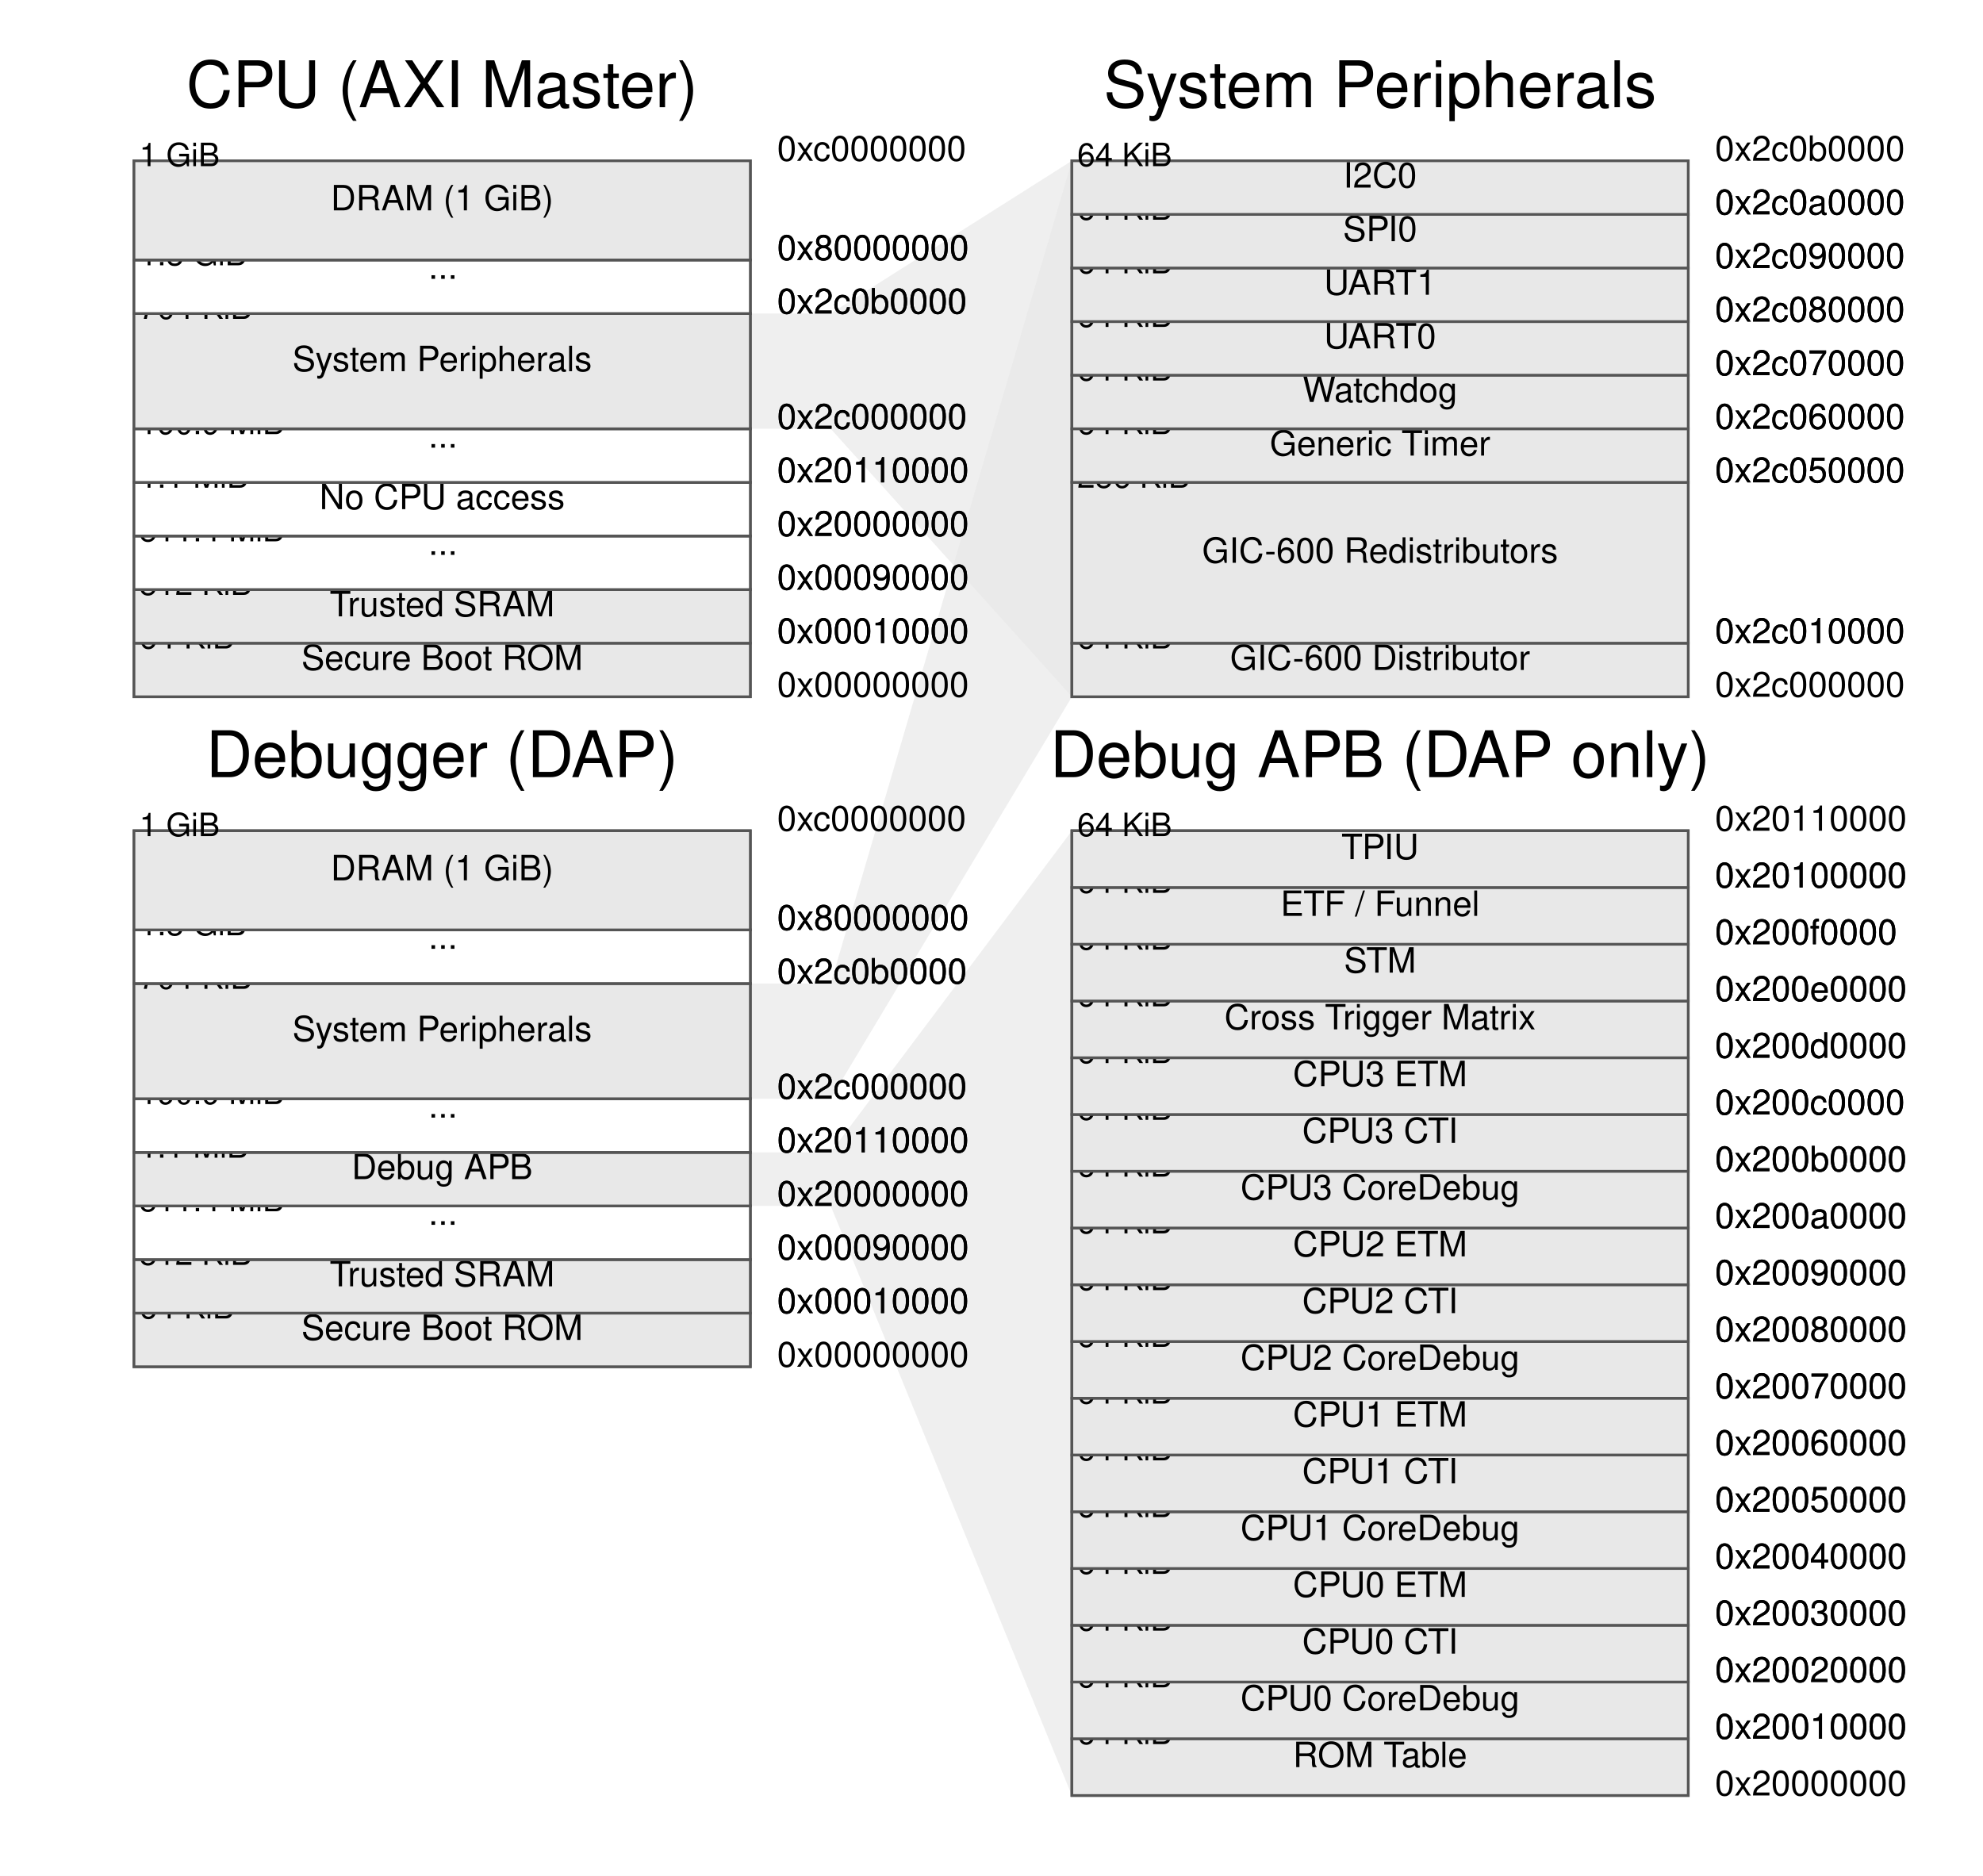
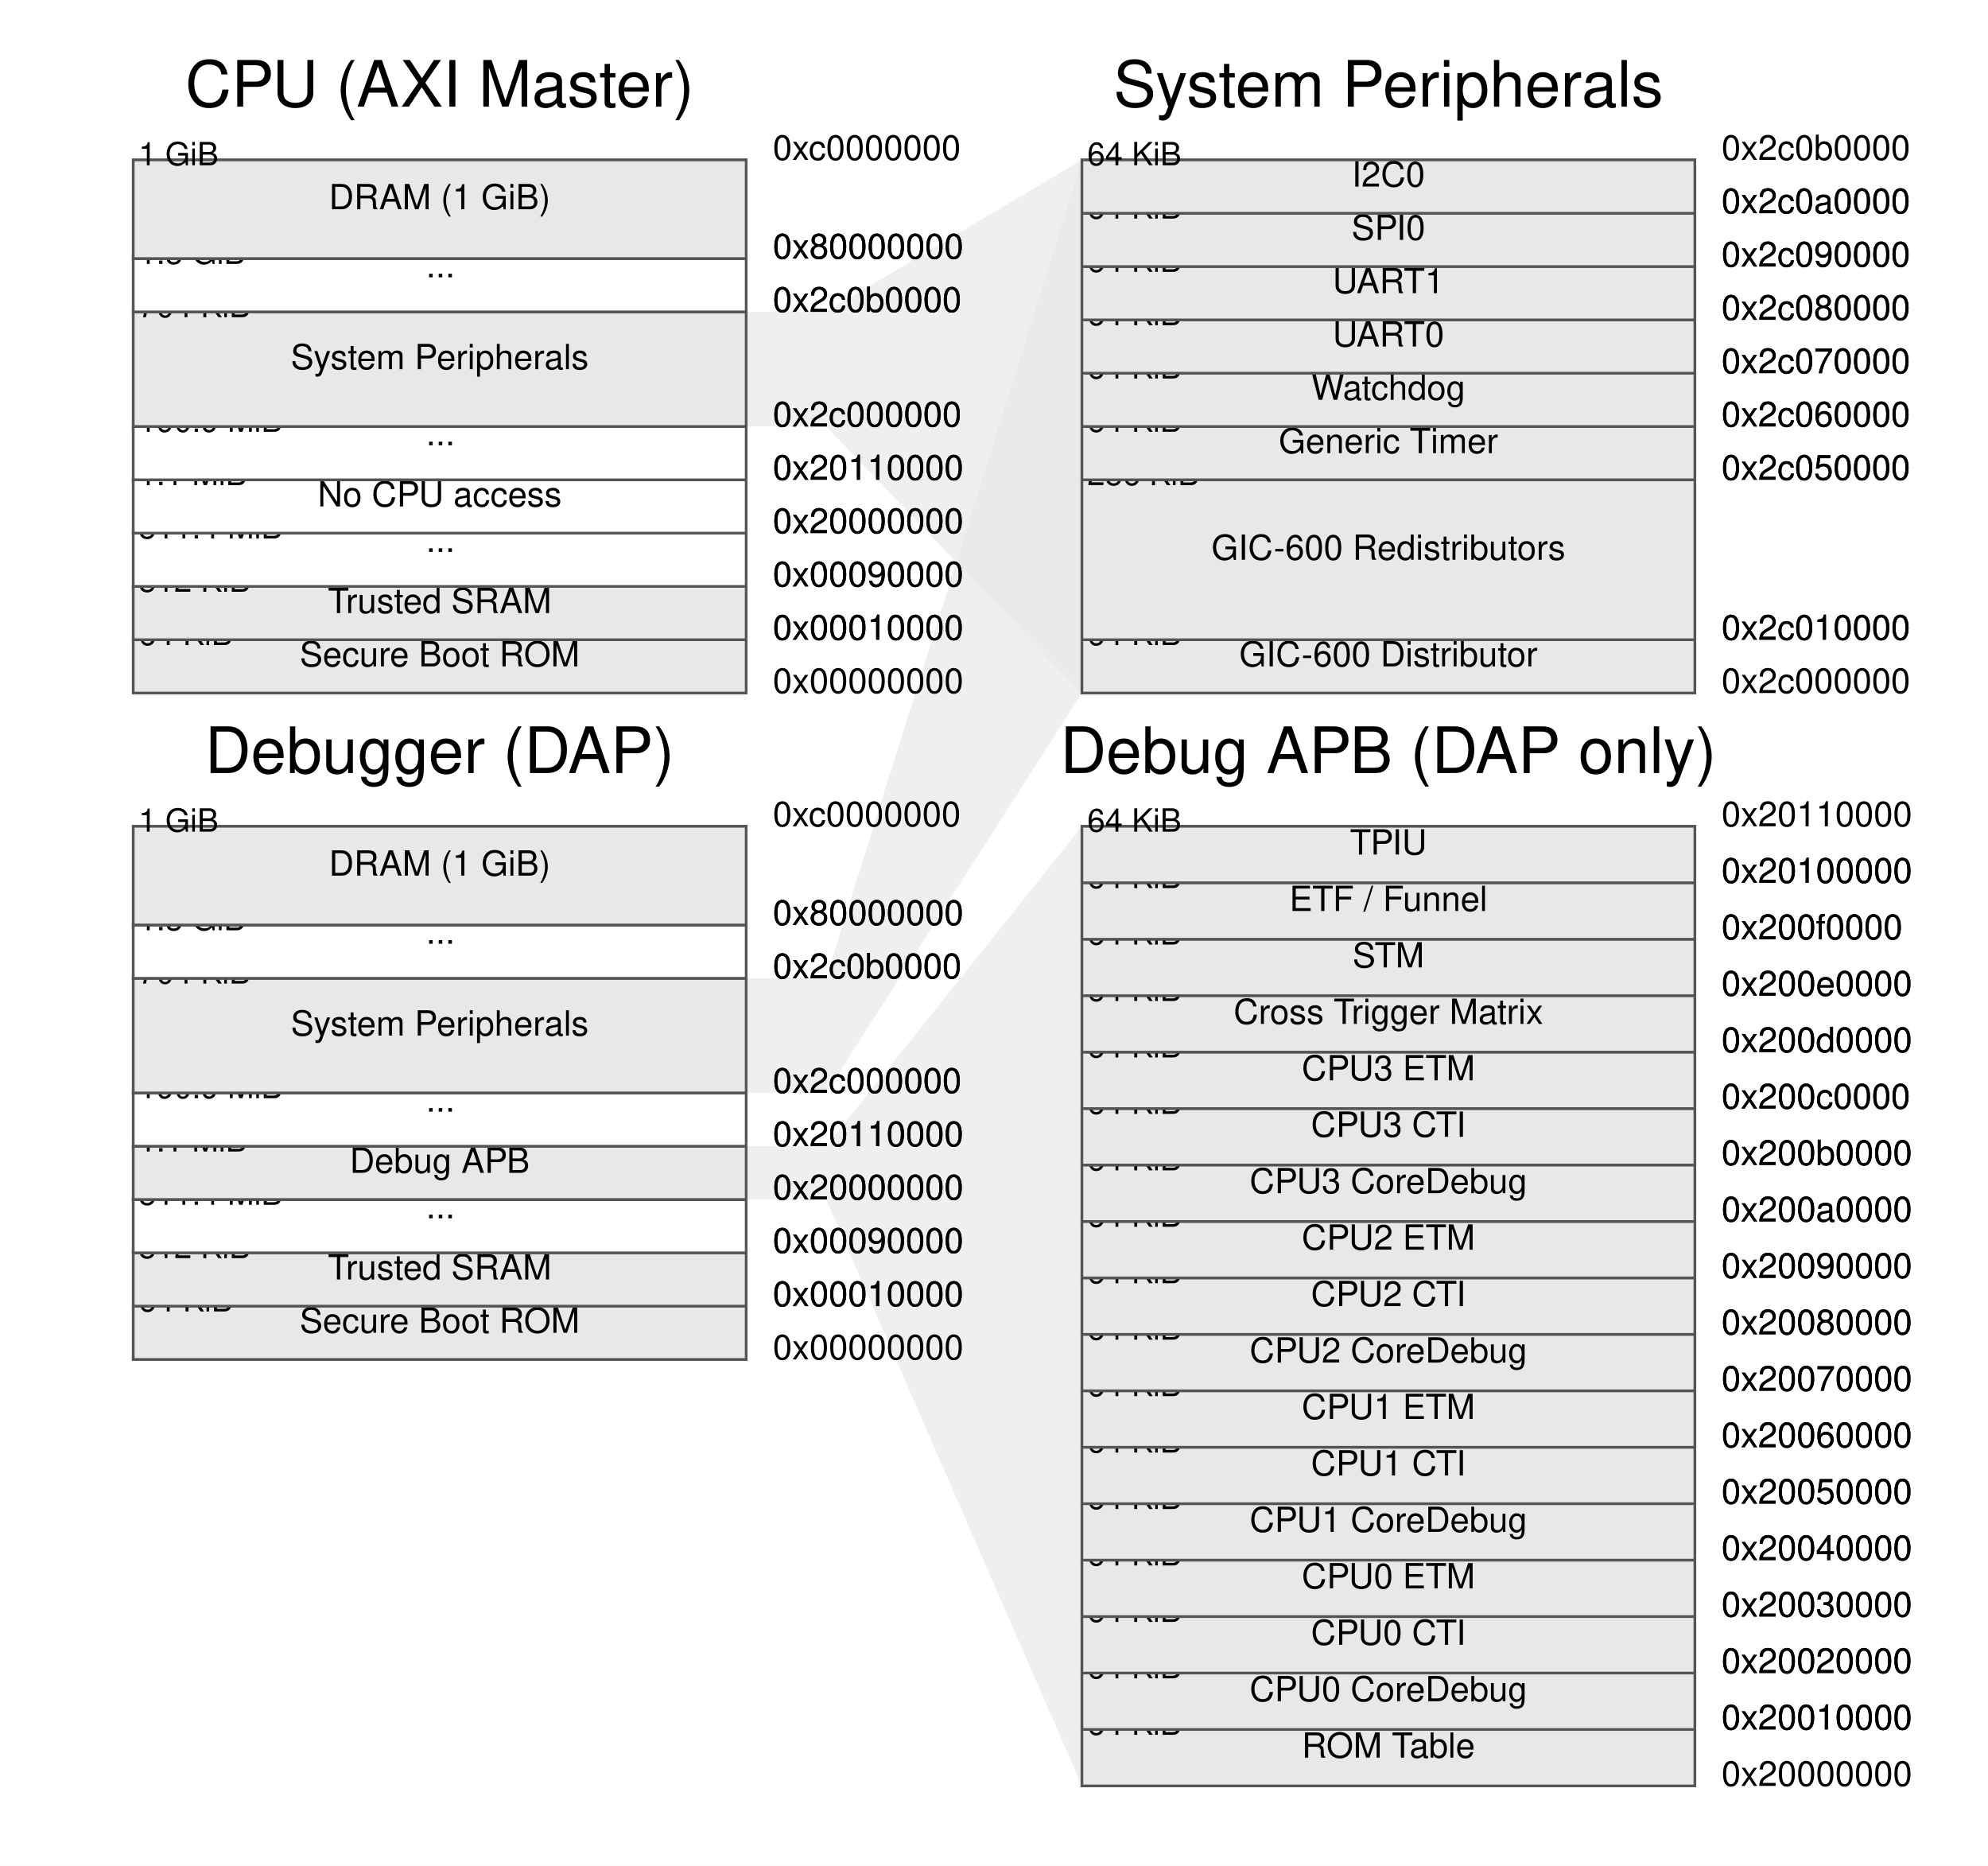
- <svg xmlns="http://www.w3.org/2000/svg" width="740" height="700" viewBox="0 0 740 700">
-   <rect x="0" y="0" width="740" height="700" fill="#ffffff" />
+ <svg xmlns="http://www.w3.org/2000/svg" width="746" height="700" viewBox="0 0 746 700">
+   <rect x="0" y="0" width="746" height="700" fill="#ffffff" />
  <g>
    <g>
-       <path d="M 280.0,160.0 L 310.0,160.0 L 400.0,260.0 L 400.0,60.0 L 310.0,117.0 L 280.0,117.0 Z" fill="#e8e8e8" stroke="none" opacity="0.7" />
+       <path d="M 280.0,160.0 L 310.0,160.0 L 406.0,260.0 L 406.0,60.0 L 310.0,117.0 L 280.0,117.0 Z" fill="#e8e8e8" stroke="none" opacity="0.7" />
    </g>
    <g>
-       <path d="M 280.0,410.0 L 310.0,410.0 L 400.0,260.0 L 400.0,60.0 L 310.0,367.0 L 280.0,367.0 Z" fill="#e8e8e8" stroke="none" opacity="0.7" />
+       <path d="M 280.0,410.0 L 310.0,410.0 L 406.0,260.0 L 406.0,60.0 L 310.0,367.0 L 280.0,367.0 Z" fill="#e8e8e8" stroke="none" opacity="0.7" />
    </g>
    <g>
-       <path d="M 280.0,450.0 L 310.0,450.0 L 400.0,670.0 L 400.0,310.0 L 310.0,430.0 L 280.0,430.0 Z" fill="#e8e8e8" stroke="none" opacity="0.7" />
+       <path d="M 280.0,450.0 L 310.0,450.0 L 406.0,670.0 L 406.0,310.0 L 310.0,430.0 L 280.0,430.0 Z" fill="#e8e8e8" stroke="none" opacity="0.7" />
    </g>
  </g>
  <g>
    <text x="115.0" y="-20" stroke="none" fill="#000000" stroke-width="0" font-size="24px" font-weight="normal" font-family="Helvetica" text-anchor="middle" alignment-baseline="middle" transform="translate(50.0,60.0)">CPU (AXI Master)</text>
    <g transform="translate(50.0,220.0)">
      <rect x="0" y="0" width="230.0" height="40.0" fill="#ffffff" stroke="#555555" stroke-width="1" />
      <rect x="0" y="20.0" width="230.0" height="20.0" fill="#e8e8e8" stroke="#555555" stroke-width="1" />
      <text x="115.0" y="30.0" stroke="none" fill="#000000" stroke-width="0" font-size="13" font-weight="normal" font-family="Helvetica" text-anchor="middle" alignment-baseline="middle">Secure Boot ROM</text>
      <text x="240.0" y="40.0" stroke="none" fill="#000000" stroke-width="0" font-size="13" font-weight="normal" font-family="Helvetica" text-anchor="start" alignment-baseline="middle">0x00000000</text>
      <text x="240.0" y="20.0" stroke="none" fill="#000000" stroke-width="0" font-size="13" font-weight="normal" font-family="Helvetica" text-anchor="start" alignment-baseline="middle">0x00010000</text>
      <text x="2" y="22.0" stroke="none" fill="#000000" stroke-width="0" font-size="12px" font-weight="normal" font-family="Helvetica" text-anchor="start" alignment-baseline="hanging">64 KiB</text>
      <rect x="0" y="0.0" width="230.0" height="20.0" fill="#e8e8e8" stroke="#555555" stroke-width="1" />
      <text x="115.0" y="10.0" stroke="none" fill="#000000" stroke-width="0" font-size="13" font-weight="normal" font-family="Helvetica" text-anchor="middle" alignment-baseline="middle">Trusted SRAM</text>
      <text x="240.0" y="20.0" stroke="none" fill="#000000" stroke-width="0" font-size="13" font-weight="normal" font-family="Helvetica" text-anchor="start" alignment-baseline="middle">0x00010000</text>
      <text x="240.0" y="0.0" stroke="none" fill="#000000" stroke-width="0" font-size="13" font-weight="normal" font-family="Helvetica" text-anchor="start" alignment-baseline="middle">0x00090000</text>
      <text x="2" y="2.0" stroke="none" fill="#000000" stroke-width="0" font-size="12px" font-weight="normal" font-family="Helvetica" text-anchor="start" alignment-baseline="hanging">512 KiB</text>
    </g>
    <g transform="translate(50.0,200.0)">
      <rect x="0" y="0" width="230.0" height="20" fill="#ffffff" stroke="#555555" stroke-width="1" />
      <rect x="0" y="0.0" width="230.0" height="20.0" fill="#ffffff" stroke="#555555" stroke-width="1" />
      <text x="115.0" y="10.0" stroke="none" fill="#000000" stroke-width="0" font-size="13" font-weight="normal" font-family="Helvetica" text-anchor="middle" alignment-baseline="middle">···</text>
      <text x="240.0" y="20.0" stroke="none" fill="#000000" stroke-width="0" font-size="13" font-weight="normal" font-family="Helvetica" text-anchor="start" alignment-baseline="middle">0x00090000</text>
      <text x="240.0" y="0.0" stroke="none" fill="#000000" stroke-width="0" font-size="13" font-weight="normal" font-family="Helvetica" text-anchor="start" alignment-baseline="middle">0x20000000</text>
      <text x="2" y="2.0" stroke="none" fill="#000000" stroke-width="0" font-size="12px" font-weight="normal" font-family="Helvetica" text-anchor="start" alignment-baseline="hanging">511.4 MiB</text>
    </g>
    <g transform="translate(50.0,180.0)">
      <rect x="0" y="0" width="230.0" height="20" fill="#ffffff" stroke="#555555" stroke-width="1" />
      <rect x="0" y="0.0" width="230.0" height="20.0" fill="#ffffff" stroke="#555555" stroke-width="1" />
      <text x="115.0" y="10.0" stroke="none" fill="#000000" stroke-width="0" font-size="13" font-weight="normal" font-family="Helvetica" text-anchor="middle" alignment-baseline="middle">No CPU access</text>
      <text x="240.0" y="20.0" stroke="none" fill="#000000" stroke-width="0" font-size="13" font-weight="normal" font-family="Helvetica" text-anchor="start" alignment-baseline="middle">0x20000000</text>
      <text x="240.0" y="0.0" stroke="none" fill="#000000" stroke-width="0" font-size="13" font-weight="normal" font-family="Helvetica" text-anchor="start" alignment-baseline="middle">0x20110000</text>
      <text x="2" y="2.0" stroke="none" fill="#000000" stroke-width="0" font-size="12px" font-weight="normal" font-family="Helvetica" text-anchor="start" alignment-baseline="hanging">1.1 MiB</text>
    </g>
    <g transform="translate(50.0,160.0)">
      <rect x="0" y="0" width="230.0" height="20" fill="#ffffff" stroke="#555555" stroke-width="1" />
      <rect x="0" y="0.0" width="230.0" height="20.0" fill="#ffffff" stroke="#555555" stroke-width="1" />
      <text x="115.0" y="10.0" stroke="none" fill="#000000" stroke-width="0" font-size="13" font-weight="normal" font-family="Helvetica" text-anchor="middle" alignment-baseline="middle">···</text>
      <text x="240.0" y="20.0" stroke="none" fill="#000000" stroke-width="0" font-size="13" font-weight="normal" font-family="Helvetica" text-anchor="start" alignment-baseline="middle">0x20110000</text>
      <text x="240.0" y="0.0" stroke="none" fill="#000000" stroke-width="0" font-size="13" font-weight="normal" font-family="Helvetica" text-anchor="start" alignment-baseline="middle">0x2c000000</text>
      <text x="2" y="2.0" stroke="none" fill="#000000" stroke-width="0" font-size="12px" font-weight="normal" font-family="Helvetica" text-anchor="start" alignment-baseline="hanging">190.9 MiB</text>
    </g>
    <g transform="translate(50.0,117.0)">
      <rect x="0" y="0" width="230.0" height="43.0" fill="#ffffff" stroke="#555555" stroke-width="1" />
      <rect x="0" y="0.0" width="230.0" height="43.0" fill="#e8e8e8" stroke="#555555" stroke-width="1" />
      <text x="115.0" y="21.5" stroke="none" fill="#000000" stroke-width="0" font-size="13" font-weight="normal" font-family="Helvetica" text-anchor="middle" alignment-baseline="middle">System Peripherals</text>
      <text x="240.0" y="43.0" stroke="none" fill="#000000" stroke-width="0" font-size="13" font-weight="normal" font-family="Helvetica" text-anchor="start" alignment-baseline="middle">0x2c000000</text>
      <text x="240.0" y="0.0" stroke="none" fill="#000000" stroke-width="0" font-size="13" font-weight="normal" font-family="Helvetica" text-anchor="start" alignment-baseline="middle">0x2c0b0000</text>
      <text x="2" y="2.0" stroke="none" fill="#000000" stroke-width="0" font-size="12px" font-weight="normal" font-family="Helvetica" text-anchor="start" alignment-baseline="hanging">704 KiB</text>
    </g>
    <g transform="translate(50.0,97.0)">
      <rect x="0" y="0" width="230.0" height="20" fill="#ffffff" stroke="#555555" stroke-width="1" />
      <rect x="0" y="0.0" width="230.0" height="20.0" fill="#ffffff" stroke="#555555" stroke-width="1" />
      <text x="115.0" y="10.0" stroke="none" fill="#000000" stroke-width="0" font-size="13" font-weight="normal" font-family="Helvetica" text-anchor="middle" alignment-baseline="middle">···</text>
      <text x="240.0" y="20.0" stroke="none" fill="#000000" stroke-width="0" font-size="13" font-weight="normal" font-family="Helvetica" text-anchor="start" alignment-baseline="middle">0x2c0b0000</text>
      <text x="240.0" y="0.0" stroke="none" fill="#000000" stroke-width="0" font-size="13" font-weight="normal" font-family="Helvetica" text-anchor="start" alignment-baseline="middle">0x80000000</text>
      <text x="2" y="2.0" stroke="none" fill="#000000" stroke-width="0" font-size="12px" font-weight="normal" font-family="Helvetica" text-anchor="start" alignment-baseline="hanging">1.3 GiB</text>
    </g>
    <g transform="translate(50.0,60.0)">
      <rect x="0" y="0" width="230.0" height="37.0" fill="#ffffff" stroke="#555555" stroke-width="1" />
      <rect x="0" y="0.0" width="230.0" height="37.0" fill="#e8e8e8" stroke="#555555" stroke-width="1" />
      <text x="115.0" y="18.5" stroke="none" fill="#000000" stroke-width="0" font-size="13" font-weight="normal" font-family="Helvetica" text-anchor="middle" alignment-baseline="middle">DRAM (1 GiB)</text>
      <text x="240.0" y="37.0" stroke="none" fill="#000000" stroke-width="0" font-size="13" font-weight="normal" font-family="Helvetica" text-anchor="start" alignment-baseline="middle">0x80000000</text>
      <text x="240.0" y="0.0" stroke="none" fill="#000000" stroke-width="0" font-size="13" font-weight="normal" font-family="Helvetica" text-anchor="start" alignment-baseline="middle">0xc0000000</text>
      <text x="2" y="2.0" stroke="none" fill="#000000" stroke-width="0" font-size="12px" font-weight="normal" font-family="Helvetica" text-anchor="start" alignment-baseline="hanging">1 GiB</text>
    </g>
  </g>
  <g>
    <text x="115.0" y="-20" stroke="none" fill="#000000" stroke-width="0" font-size="24px" font-weight="normal" font-family="Helvetica" text-anchor="middle" alignment-baseline="middle" transform="translate(50.0,310.0)">Debugger (DAP)</text>
    <g transform="translate(50.0,470.0)">
      <rect x="0" y="0" width="230.0" height="40.0" fill="#ffffff" stroke="#555555" stroke-width="1" />
      <rect x="0" y="20.0" width="230.0" height="20.0" fill="#e8e8e8" stroke="#555555" stroke-width="1" />
      <text x="115.0" y="30.0" stroke="none" fill="#000000" stroke-width="0" font-size="13" font-weight="normal" font-family="Helvetica" text-anchor="middle" alignment-baseline="middle">Secure Boot ROM</text>
      <text x="240.0" y="40.0" stroke="none" fill="#000000" stroke-width="0" font-size="13" font-weight="normal" font-family="Helvetica" text-anchor="start" alignment-baseline="middle">0x00000000</text>
      <text x="240.0" y="20.0" stroke="none" fill="#000000" stroke-width="0" font-size="13" font-weight="normal" font-family="Helvetica" text-anchor="start" alignment-baseline="middle">0x00010000</text>
      <text x="2" y="22.0" stroke="none" fill="#000000" stroke-width="0" font-size="12px" font-weight="normal" font-family="Helvetica" text-anchor="start" alignment-baseline="hanging">64 KiB</text>
      <rect x="0" y="0.0" width="230.0" height="20.0" fill="#e8e8e8" stroke="#555555" stroke-width="1" />
      <text x="115.0" y="10.0" stroke="none" fill="#000000" stroke-width="0" font-size="13" font-weight="normal" font-family="Helvetica" text-anchor="middle" alignment-baseline="middle">Trusted SRAM</text>
      <text x="240.0" y="20.0" stroke="none" fill="#000000" stroke-width="0" font-size="13" font-weight="normal" font-family="Helvetica" text-anchor="start" alignment-baseline="middle">0x00010000</text>
      <text x="240.0" y="0.0" stroke="none" fill="#000000" stroke-width="0" font-size="13" font-weight="normal" font-family="Helvetica" text-anchor="start" alignment-baseline="middle">0x00090000</text>
      <text x="2" y="2.0" stroke="none" fill="#000000" stroke-width="0" font-size="12px" font-weight="normal" font-family="Helvetica" text-anchor="start" alignment-baseline="hanging">512 KiB</text>
    </g>
    <g transform="translate(50.0,450.0)">
      <rect x="0" y="0" width="230.0" height="20" fill="#ffffff" stroke="#555555" stroke-width="1" />
      <rect x="0" y="0.0" width="230.0" height="20.0" fill="#ffffff" stroke="#555555" stroke-width="1" />
      <text x="115.0" y="10.0" stroke="none" fill="#000000" stroke-width="0" font-size="13" font-weight="normal" font-family="Helvetica" text-anchor="middle" alignment-baseline="middle">···</text>
      <text x="240.0" y="20.0" stroke="none" fill="#000000" stroke-width="0" font-size="13" font-weight="normal" font-family="Helvetica" text-anchor="start" alignment-baseline="middle">0x00090000</text>
      <text x="240.0" y="0.0" stroke="none" fill="#000000" stroke-width="0" font-size="13" font-weight="normal" font-family="Helvetica" text-anchor="start" alignment-baseline="middle">0x20000000</text>
      <text x="2" y="2.0" stroke="none" fill="#000000" stroke-width="0" font-size="12px" font-weight="normal" font-family="Helvetica" text-anchor="start" alignment-baseline="hanging">511.4 MiB</text>
    </g>
    <g transform="translate(50.0,430.0)">
      <rect x="0" y="0" width="230.0" height="20.0" fill="#ffffff" stroke="#555555" stroke-width="1" />
      <rect x="0" y="0.0" width="230.0" height="20.0" fill="#e8e8e8" stroke="#555555" stroke-width="1" />
      <text x="115.0" y="10.0" stroke="none" fill="#000000" stroke-width="0" font-size="13" font-weight="normal" font-family="Helvetica" text-anchor="middle" alignment-baseline="middle">Debug APB</text>
      <text x="240.0" y="20.0" stroke="none" fill="#000000" stroke-width="0" font-size="13" font-weight="normal" font-family="Helvetica" text-anchor="start" alignment-baseline="middle">0x20000000</text>
      <text x="240.0" y="0.0" stroke="none" fill="#000000" stroke-width="0" font-size="13" font-weight="normal" font-family="Helvetica" text-anchor="start" alignment-baseline="middle">0x20110000</text>
      <text x="2" y="2.0" stroke="none" fill="#000000" stroke-width="0" font-size="12px" font-weight="normal" font-family="Helvetica" text-anchor="start" alignment-baseline="hanging">1.1 MiB</text>
    </g>
    <g transform="translate(50.0,410.0)">
      <rect x="0" y="0" width="230.0" height="20" fill="#ffffff" stroke="#555555" stroke-width="1" />
      <rect x="0" y="0.0" width="230.0" height="20.0" fill="#ffffff" stroke="#555555" stroke-width="1" />
      <text x="115.0" y="10.0" stroke="none" fill="#000000" stroke-width="0" font-size="13" font-weight="normal" font-family="Helvetica" text-anchor="middle" alignment-baseline="middle">···</text>
      <text x="240.0" y="20.0" stroke="none" fill="#000000" stroke-width="0" font-size="13" font-weight="normal" font-family="Helvetica" text-anchor="start" alignment-baseline="middle">0x20110000</text>
      <text x="240.0" y="0.0" stroke="none" fill="#000000" stroke-width="0" font-size="13" font-weight="normal" font-family="Helvetica" text-anchor="start" alignment-baseline="middle">0x2c000000</text>
      <text x="2" y="2.0" stroke="none" fill="#000000" stroke-width="0" font-size="12px" font-weight="normal" font-family="Helvetica" text-anchor="start" alignment-baseline="hanging">190.9 MiB</text>
    </g>
    <g transform="translate(50.0,367.0)">
      <rect x="0" y="0" width="230.0" height="43.0" fill="#ffffff" stroke="#555555" stroke-width="1" />
      <rect x="0" y="0.0" width="230.0" height="43.0" fill="#e8e8e8" stroke="#555555" stroke-width="1" />
      <text x="115.0" y="21.5" stroke="none" fill="#000000" stroke-width="0" font-size="13" font-weight="normal" font-family="Helvetica" text-anchor="middle" alignment-baseline="middle">System Peripherals</text>
      <text x="240.0" y="43.0" stroke="none" fill="#000000" stroke-width="0" font-size="13" font-weight="normal" font-family="Helvetica" text-anchor="start" alignment-baseline="middle">0x2c000000</text>
      <text x="240.0" y="0.0" stroke="none" fill="#000000" stroke-width="0" font-size="13" font-weight="normal" font-family="Helvetica" text-anchor="start" alignment-baseline="middle">0x2c0b0000</text>
      <text x="2" y="2.0" stroke="none" fill="#000000" stroke-width="0" font-size="12px" font-weight="normal" font-family="Helvetica" text-anchor="start" alignment-baseline="hanging">704 KiB</text>
    </g>
    <g transform="translate(50.0,347.0)">
      <rect x="0" y="0" width="230.0" height="20" fill="#ffffff" stroke="#555555" stroke-width="1" />
      <rect x="0" y="0.0" width="230.0" height="20.0" fill="#ffffff" stroke="#555555" stroke-width="1" />
      <text x="115.0" y="10.0" stroke="none" fill="#000000" stroke-width="0" font-size="13" font-weight="normal" font-family="Helvetica" text-anchor="middle" alignment-baseline="middle">···</text>
      <text x="240.0" y="20.0" stroke="none" fill="#000000" stroke-width="0" font-size="13" font-weight="normal" font-family="Helvetica" text-anchor="start" alignment-baseline="middle">0x2c0b0000</text>
      <text x="240.0" y="0.0" stroke="none" fill="#000000" stroke-width="0" font-size="13" font-weight="normal" font-family="Helvetica" text-anchor="start" alignment-baseline="middle">0x80000000</text>
      <text x="2" y="2.0" stroke="none" fill="#000000" stroke-width="0" font-size="12px" font-weight="normal" font-family="Helvetica" text-anchor="start" alignment-baseline="hanging">1.3 GiB</text>
    </g>
    <g transform="translate(50.0,310.0)">
      <rect x="0" y="0" width="230.0" height="37.0" fill="#ffffff" stroke="#555555" stroke-width="1" />
      <rect x="0" y="0.0" width="230.0" height="37.0" fill="#e8e8e8" stroke="#555555" stroke-width="1" />
      <text x="115.0" y="18.5" stroke="none" fill="#000000" stroke-width="0" font-size="13" font-weight="normal" font-family="Helvetica" text-anchor="middle" alignment-baseline="middle">DRAM (1 GiB)</text>
      <text x="240.0" y="37.0" stroke="none" fill="#000000" stroke-width="0" font-size="13" font-weight="normal" font-family="Helvetica" text-anchor="start" alignment-baseline="middle">0x80000000</text>
      <text x="240.0" y="0.0" stroke="none" fill="#000000" stroke-width="0" font-size="13" font-weight="normal" font-family="Helvetica" text-anchor="start" alignment-baseline="middle">0xc0000000</text>
      <text x="2" y="2.0" stroke="none" fill="#000000" stroke-width="0" font-size="12px" font-weight="normal" font-family="Helvetica" text-anchor="start" alignment-baseline="hanging">1 GiB</text>
    </g>
  </g>
  <g>
-     <text x="115.0" y="-20" stroke="none" fill="#000000" stroke-width="0" font-size="24px" font-weight="normal" font-family="Helvetica" text-anchor="middle" alignment-baseline="middle" transform="translate(400.0,60.0)">System Peripherals</text>
-     <g transform="translate(400.0,60.0)">
+     <text x="115.0" y="-20" stroke="none" fill="#000000" stroke-width="0" font-size="24px" font-weight="normal" font-family="Helvetica" text-anchor="middle" alignment-baseline="middle" transform="translate(406.0,60.0)">System Peripherals</text>
+     <g transform="translate(406.0,60.0)">
      <rect x="0" y="0" width="230.0" height="200.0" fill="#ffffff" stroke="#555555" stroke-width="1" />
      <rect x="0" y="180.0" width="230.0" height="20.0" fill="#e8e8e8" stroke="#555555" stroke-width="1" />
      <text x="115.0" y="190.0" stroke="none" fill="#000000" stroke-width="0" font-size="13" font-weight="normal" font-family="Helvetica" text-anchor="middle" alignment-baseline="middle">GIC-600 Distributor</text>
      <text x="240.0" y="200.0" stroke="none" fill="#000000" stroke-width="0" font-size="13" font-weight="normal" font-family="Helvetica" text-anchor="start" alignment-baseline="middle">0x2c000000</text>
      <text x="240.0" y="180.0" stroke="none" fill="#000000" stroke-width="0" font-size="13" font-weight="normal" font-family="Helvetica" text-anchor="start" alignment-baseline="middle">0x2c010000</text>
      <text x="2" y="182.0" stroke="none" fill="#000000" stroke-width="0" font-size="12px" font-weight="normal" font-family="Helvetica" text-anchor="start" alignment-baseline="hanging">64 KiB</text>
      <rect x="0" y="120.0" width="230.0" height="60.0" fill="#e8e8e8" stroke="#555555" stroke-width="1" />
      <text x="115.0" y="150.0" stroke="none" fill="#000000" stroke-width="0" font-size="13" font-weight="normal" font-family="Helvetica" text-anchor="middle" alignment-baseline="middle">GIC-600 Redistributors</text>
      <text x="240.0" y="180.0" stroke="none" fill="#000000" stroke-width="0" font-size="13" font-weight="normal" font-family="Helvetica" text-anchor="start" alignment-baseline="middle">0x2c010000</text>
      <text x="240.0" y="120.0" stroke="none" fill="#000000" stroke-width="0" font-size="13" font-weight="normal" font-family="Helvetica" text-anchor="start" alignment-baseline="middle">0x2c050000</text>
      <text x="2" y="122.0" stroke="none" fill="#000000" stroke-width="0" font-size="12px" font-weight="normal" font-family="Helvetica" text-anchor="start" alignment-baseline="hanging">256 KiB</text>
      <rect x="0" y="100.0" width="230.0" height="20.0" fill="#e8e8e8" stroke="#555555" stroke-width="1" />
      <text x="115.0" y="110.0" stroke="none" fill="#000000" stroke-width="0" font-size="13" font-weight="normal" font-family="Helvetica" text-anchor="middle" alignment-baseline="middle">Generic Timer</text>
      <text x="240.0" y="120.0" stroke="none" fill="#000000" stroke-width="0" font-size="13" font-weight="normal" font-family="Helvetica" text-anchor="start" alignment-baseline="middle">0x2c050000</text>
      <text x="240.0" y="100.0" stroke="none" fill="#000000" stroke-width="0" font-size="13" font-weight="normal" font-family="Helvetica" text-anchor="start" alignment-baseline="middle">0x2c060000</text>
      <text x="2" y="102.0" stroke="none" fill="#000000" stroke-width="0" font-size="12px" font-weight="normal" font-family="Helvetica" text-anchor="start" alignment-baseline="hanging">64 KiB</text>
      <rect x="0" y="80.0" width="230.0" height="20.0" fill="#e8e8e8" stroke="#555555" stroke-width="1" />
      <text x="115.0" y="90.0" stroke="none" fill="#000000" stroke-width="0" font-size="13" font-weight="normal" font-family="Helvetica" text-anchor="middle" alignment-baseline="middle">Watchdog</text>
      <text x="240.0" y="100.0" stroke="none" fill="#000000" stroke-width="0" font-size="13" font-weight="normal" font-family="Helvetica" text-anchor="start" alignment-baseline="middle">0x2c060000</text>
      <text x="240.0" y="80.0" stroke="none" fill="#000000" stroke-width="0" font-size="13" font-weight="normal" font-family="Helvetica" text-anchor="start" alignment-baseline="middle">0x2c070000</text>
      <text x="2" y="82.0" stroke="none" fill="#000000" stroke-width="0" font-size="12px" font-weight="normal" font-family="Helvetica" text-anchor="start" alignment-baseline="hanging">64 KiB</text>
      <rect x="0" y="60.0" width="230.0" height="20.0" fill="#e8e8e8" stroke="#555555" stroke-width="1" />
      <text x="115.0" y="70.0" stroke="none" fill="#000000" stroke-width="0" font-size="13" font-weight="normal" font-family="Helvetica" text-anchor="middle" alignment-baseline="middle">UART0</text>
      <text x="240.0" y="80.0" stroke="none" fill="#000000" stroke-width="0" font-size="13" font-weight="normal" font-family="Helvetica" text-anchor="start" alignment-baseline="middle">0x2c070000</text>
      <text x="240.0" y="60.0" stroke="none" fill="#000000" stroke-width="0" font-size="13" font-weight="normal" font-family="Helvetica" text-anchor="start" alignment-baseline="middle">0x2c080000</text>
      <text x="2" y="62.0" stroke="none" fill="#000000" stroke-width="0" font-size="12px" font-weight="normal" font-family="Helvetica" text-anchor="start" alignment-baseline="hanging">64 KiB</text>
      <rect x="0" y="40.0" width="230.0" height="20.0" fill="#e8e8e8" stroke="#555555" stroke-width="1" />
      <text x="115.0" y="50.0" stroke="none" fill="#000000" stroke-width="0" font-size="13" font-weight="normal" font-family="Helvetica" text-anchor="middle" alignment-baseline="middle">UART1</text>
      <text x="240.0" y="60.0" stroke="none" fill="#000000" stroke-width="0" font-size="13" font-weight="normal" font-family="Helvetica" text-anchor="start" alignment-baseline="middle">0x2c080000</text>
      <text x="240.0" y="40.0" stroke="none" fill="#000000" stroke-width="0" font-size="13" font-weight="normal" font-family="Helvetica" text-anchor="start" alignment-baseline="middle">0x2c090000</text>
      <text x="2" y="42.0" stroke="none" fill="#000000" stroke-width="0" font-size="12px" font-weight="normal" font-family="Helvetica" text-anchor="start" alignment-baseline="hanging">64 KiB</text>
      <rect x="0" y="20.0" width="230.0" height="20.0" fill="#e8e8e8" stroke="#555555" stroke-width="1" />
      <text x="115.0" y="30.0" stroke="none" fill="#000000" stroke-width="0" font-size="13" font-weight="normal" font-family="Helvetica" text-anchor="middle" alignment-baseline="middle">SPI0</text>
      <text x="240.0" y="40.0" stroke="none" fill="#000000" stroke-width="0" font-size="13" font-weight="normal" font-family="Helvetica" text-anchor="start" alignment-baseline="middle">0x2c090000</text>
      <text x="240.0" y="20.0" stroke="none" fill="#000000" stroke-width="0" font-size="13" font-weight="normal" font-family="Helvetica" text-anchor="start" alignment-baseline="middle">0x2c0a0000</text>
      <text x="2" y="22.0" stroke="none" fill="#000000" stroke-width="0" font-size="12px" font-weight="normal" font-family="Helvetica" text-anchor="start" alignment-baseline="hanging">64 KiB</text>
      <rect x="0" y="0.0" width="230.0" height="20.0" fill="#e8e8e8" stroke="#555555" stroke-width="1" />
      <text x="115.0" y="10.0" stroke="none" fill="#000000" stroke-width="0" font-size="13" font-weight="normal" font-family="Helvetica" text-anchor="middle" alignment-baseline="middle">I2C0</text>
      <text x="240.0" y="20.0" stroke="none" fill="#000000" stroke-width="0" font-size="13" font-weight="normal" font-family="Helvetica" text-anchor="start" alignment-baseline="middle">0x2c0a0000</text>
      <text x="240.0" y="0.0" stroke="none" fill="#000000" stroke-width="0" font-size="13" font-weight="normal" font-family="Helvetica" text-anchor="start" alignment-baseline="middle">0x2c0b0000</text>
      <text x="2" y="2.0" stroke="none" fill="#000000" stroke-width="0" font-size="12px" font-weight="normal" font-family="Helvetica" text-anchor="start" alignment-baseline="hanging">64 KiB</text>
    </g>
  </g>
  <g>
-     <text x="115.0" y="-20" stroke="none" fill="#000000" stroke-width="0" font-size="24px" font-weight="normal" font-family="Helvetica" text-anchor="middle" alignment-baseline="middle" transform="translate(400.0,310.0)">Debug APB (DAP only)</text>
-     <g transform="translate(400.0,310.0)">
+     <text x="115.0" y="-20" stroke="none" fill="#000000" stroke-width="0" font-size="24px" font-weight="normal" font-family="Helvetica" text-anchor="middle" alignment-baseline="middle" transform="translate(406.0,310.0)">Debug APB (DAP only)</text>
+     <g transform="translate(406.0,310.0)">
      <rect x="0" y="0" width="230.0" height="360.0" fill="#ffffff" stroke="#555555" stroke-width="1" />
      <rect x="0" y="338.824" width="230.0" height="21.176" fill="#e8e8e8" stroke="#555555" stroke-width="1" />
      <text x="115.0" y="349.412" stroke="none" fill="#000000" stroke-width="0" font-size="13" font-weight="normal" font-family="Helvetica" text-anchor="middle" alignment-baseline="middle">ROM Table</text>
      <text x="240.0" y="360" stroke="none" fill="#000000" stroke-width="0" font-size="13" font-weight="normal" font-family="Helvetica" text-anchor="start" alignment-baseline="middle">0x20000000</text>
      <text x="240.0" y="338.824" stroke="none" fill="#000000" stroke-width="0" font-size="13" font-weight="normal" font-family="Helvetica" text-anchor="start" alignment-baseline="middle">0x20010000</text>
      <text x="2" y="340.824" stroke="none" fill="#000000" stroke-width="0" font-size="12px" font-weight="normal" font-family="Helvetica" text-anchor="start" alignment-baseline="hanging">64 KiB</text>
      <rect x="0" y="317.647" width="230.0" height="21.176" fill="#e8e8e8" stroke="#555555" stroke-width="1" />
      <text x="115.0" y="328.235" stroke="none" fill="#000000" stroke-width="0" font-size="13" font-weight="normal" font-family="Helvetica" text-anchor="middle" alignment-baseline="middle">CPU0 CoreDebug</text>
      <text x="240.0" y="338.824" stroke="none" fill="#000000" stroke-width="0" font-size="13" font-weight="normal" font-family="Helvetica" text-anchor="start" alignment-baseline="middle">0x20010000</text>
      <text x="240.0" y="317.647" stroke="none" fill="#000000" stroke-width="0" font-size="13" font-weight="normal" font-family="Helvetica" text-anchor="start" alignment-baseline="middle">0x20020000</text>
      <text x="2" y="319.647" stroke="none" fill="#000000" stroke-width="0" font-size="12px" font-weight="normal" font-family="Helvetica" text-anchor="start" alignment-baseline="hanging">64 KiB</text>
      <rect x="0" y="296.471" width="230.0" height="21.176" fill="#e8e8e8" stroke="#555555" stroke-width="1" />
      <text x="115.0" y="307.059" stroke="none" fill="#000000" stroke-width="0" font-size="13" font-weight="normal" font-family="Helvetica" text-anchor="middle" alignment-baseline="middle">CPU0 CTI</text>
      <text x="240.0" y="317.647" stroke="none" fill="#000000" stroke-width="0" font-size="13" font-weight="normal" font-family="Helvetica" text-anchor="start" alignment-baseline="middle">0x20020000</text>
      <text x="240.0" y="296.471" stroke="none" fill="#000000" stroke-width="0" font-size="13" font-weight="normal" font-family="Helvetica" text-anchor="start" alignment-baseline="middle">0x20030000</text>
      <text x="2" y="298.471" stroke="none" fill="#000000" stroke-width="0" font-size="12px" font-weight="normal" font-family="Helvetica" text-anchor="start" alignment-baseline="hanging">64 KiB</text>
      <rect x="0" y="275.294" width="230.0" height="21.176" fill="#e8e8e8" stroke="#555555" stroke-width="1" />
      <text x="115.0" y="285.882" stroke="none" fill="#000000" stroke-width="0" font-size="13" font-weight="normal" font-family="Helvetica" text-anchor="middle" alignment-baseline="middle">CPU0 ETM</text>
      <text x="240.0" y="296.471" stroke="none" fill="#000000" stroke-width="0" font-size="13" font-weight="normal" font-family="Helvetica" text-anchor="start" alignment-baseline="middle">0x20030000</text>
      <text x="240.0" y="275.294" stroke="none" fill="#000000" stroke-width="0" font-size="13" font-weight="normal" font-family="Helvetica" text-anchor="start" alignment-baseline="middle">0x20040000</text>
      <text x="2" y="277.294" stroke="none" fill="#000000" stroke-width="0" font-size="12px" font-weight="normal" font-family="Helvetica" text-anchor="start" alignment-baseline="hanging">64 KiB</text>
      <rect x="0" y="254.118" width="230.0" height="21.176" fill="#e8e8e8" stroke="#555555" stroke-width="1" />
      <text x="115.0" y="264.706" stroke="none" fill="#000000" stroke-width="0" font-size="13" font-weight="normal" font-family="Helvetica" text-anchor="middle" alignment-baseline="middle">CPU1 CoreDebug</text>
      <text x="240.0" y="275.294" stroke="none" fill="#000000" stroke-width="0" font-size="13" font-weight="normal" font-family="Helvetica" text-anchor="start" alignment-baseline="middle">0x20040000</text>
      <text x="240.0" y="254.118" stroke="none" fill="#000000" stroke-width="0" font-size="13" font-weight="normal" font-family="Helvetica" text-anchor="start" alignment-baseline="middle">0x20050000</text>
      <text x="2" y="256.118" stroke="none" fill="#000000" stroke-width="0" font-size="12px" font-weight="normal" font-family="Helvetica" text-anchor="start" alignment-baseline="hanging">64 KiB</text>
      <rect x="0" y="232.941" width="230.0" height="21.176" fill="#e8e8e8" stroke="#555555" stroke-width="1" />
      <text x="115.0" y="243.529" stroke="none" fill="#000000" stroke-width="0" font-size="13" font-weight="normal" font-family="Helvetica" text-anchor="middle" alignment-baseline="middle">CPU1 CTI</text>
      <text x="240.0" y="254.118" stroke="none" fill="#000000" stroke-width="0" font-size="13" font-weight="normal" font-family="Helvetica" text-anchor="start" alignment-baseline="middle">0x20050000</text>
      <text x="240.0" y="232.941" stroke="none" fill="#000000" stroke-width="0" font-size="13" font-weight="normal" font-family="Helvetica" text-anchor="start" alignment-baseline="middle">0x20060000</text>
      <text x="2" y="234.941" stroke="none" fill="#000000" stroke-width="0" font-size="12px" font-weight="normal" font-family="Helvetica" text-anchor="start" alignment-baseline="hanging">64 KiB</text>
      <rect x="0" y="211.765" width="230.0" height="21.176" fill="#e8e8e8" stroke="#555555" stroke-width="1" />
      <text x="115.0" y="222.353" stroke="none" fill="#000000" stroke-width="0" font-size="13" font-weight="normal" font-family="Helvetica" text-anchor="middle" alignment-baseline="middle">CPU1 ETM</text>
      <text x="240.0" y="232.941" stroke="none" fill="#000000" stroke-width="0" font-size="13" font-weight="normal" font-family="Helvetica" text-anchor="start" alignment-baseline="middle">0x20060000</text>
      <text x="240.0" y="211.765" stroke="none" fill="#000000" stroke-width="0" font-size="13" font-weight="normal" font-family="Helvetica" text-anchor="start" alignment-baseline="middle">0x20070000</text>
      <text x="2" y="213.765" stroke="none" fill="#000000" stroke-width="0" font-size="12px" font-weight="normal" font-family="Helvetica" text-anchor="start" alignment-baseline="hanging">64 KiB</text>
      <rect x="0" y="190.588" width="230.0" height="21.176" fill="#e8e8e8" stroke="#555555" stroke-width="1" />
      <text x="115.0" y="201.176" stroke="none" fill="#000000" stroke-width="0" font-size="13" font-weight="normal" font-family="Helvetica" text-anchor="middle" alignment-baseline="middle">CPU2 CoreDebug</text>
      <text x="240.0" y="211.765" stroke="none" fill="#000000" stroke-width="0" font-size="13" font-weight="normal" font-family="Helvetica" text-anchor="start" alignment-baseline="middle">0x20070000</text>
      <text x="240.0" y="190.588" stroke="none" fill="#000000" stroke-width="0" font-size="13" font-weight="normal" font-family="Helvetica" text-anchor="start" alignment-baseline="middle">0x20080000</text>
      <text x="2" y="192.588" stroke="none" fill="#000000" stroke-width="0" font-size="12px" font-weight="normal" font-family="Helvetica" text-anchor="start" alignment-baseline="hanging">64 KiB</text>
      <rect x="0" y="169.412" width="230.0" height="21.176" fill="#e8e8e8" stroke="#555555" stroke-width="1" />
      <text x="115.0" y="180.0" stroke="none" fill="#000000" stroke-width="0" font-size="13" font-weight="normal" font-family="Helvetica" text-anchor="middle" alignment-baseline="middle">CPU2 CTI</text>
      <text x="240.0" y="190.588" stroke="none" fill="#000000" stroke-width="0" font-size="13" font-weight="normal" font-family="Helvetica" text-anchor="start" alignment-baseline="middle">0x20080000</text>
      <text x="240.0" y="169.412" stroke="none" fill="#000000" stroke-width="0" font-size="13" font-weight="normal" font-family="Helvetica" text-anchor="start" alignment-baseline="middle">0x20090000</text>
      <text x="2" y="171.412" stroke="none" fill="#000000" stroke-width="0" font-size="12px" font-weight="normal" font-family="Helvetica" text-anchor="start" alignment-baseline="hanging">64 KiB</text>
      <rect x="0" y="148.235" width="230.0" height="21.176" fill="#e8e8e8" stroke="#555555" stroke-width="1" />
      <text x="115.0" y="158.824" stroke="none" fill="#000000" stroke-width="0" font-size="13" font-weight="normal" font-family="Helvetica" text-anchor="middle" alignment-baseline="middle">CPU2 ETM</text>
      <text x="240.0" y="169.412" stroke="none" fill="#000000" stroke-width="0" font-size="13" font-weight="normal" font-family="Helvetica" text-anchor="start" alignment-baseline="middle">0x20090000</text>
      <text x="240.0" y="148.235" stroke="none" fill="#000000" stroke-width="0" font-size="13" font-weight="normal" font-family="Helvetica" text-anchor="start" alignment-baseline="middle">0x200a0000</text>
      <text x="2" y="150.235" stroke="none" fill="#000000" stroke-width="0" font-size="12px" font-weight="normal" font-family="Helvetica" text-anchor="start" alignment-baseline="hanging">64 KiB</text>
      <rect x="0" y="127.059" width="230.0" height="21.176" fill="#e8e8e8" stroke="#555555" stroke-width="1" />
      <text x="115.0" y="137.647" stroke="none" fill="#000000" stroke-width="0" font-size="13" font-weight="normal" font-family="Helvetica" text-anchor="middle" alignment-baseline="middle">CPU3 CoreDebug</text>
      <text x="240.0" y="148.235" stroke="none" fill="#000000" stroke-width="0" font-size="13" font-weight="normal" font-family="Helvetica" text-anchor="start" alignment-baseline="middle">0x200a0000</text>
      <text x="240.0" y="127.059" stroke="none" fill="#000000" stroke-width="0" font-size="13" font-weight="normal" font-family="Helvetica" text-anchor="start" alignment-baseline="middle">0x200b0000</text>
      <text x="2" y="129.059" stroke="none" fill="#000000" stroke-width="0" font-size="12px" font-weight="normal" font-family="Helvetica" text-anchor="start" alignment-baseline="hanging">64 KiB</text>
      <rect x="0" y="105.882" width="230.0" height="21.176" fill="#e8e8e8" stroke="#555555" stroke-width="1" />
      <text x="115.0" y="116.471" stroke="none" fill="#000000" stroke-width="0" font-size="13" font-weight="normal" font-family="Helvetica" text-anchor="middle" alignment-baseline="middle">CPU3 CTI</text>
      <text x="240.0" y="127.059" stroke="none" fill="#000000" stroke-width="0" font-size="13" font-weight="normal" font-family="Helvetica" text-anchor="start" alignment-baseline="middle">0x200b0000</text>
      <text x="240.0" y="105.882" stroke="none" fill="#000000" stroke-width="0" font-size="13" font-weight="normal" font-family="Helvetica" text-anchor="start" alignment-baseline="middle">0x200c0000</text>
      <text x="2" y="107.882" stroke="none" fill="#000000" stroke-width="0" font-size="12px" font-weight="normal" font-family="Helvetica" text-anchor="start" alignment-baseline="hanging">64 KiB</text>
      <rect x="0" y="84.706" width="230.0" height="21.176" fill="#e8e8e8" stroke="#555555" stroke-width="1" />
      <text x="115.0" y="95.294" stroke="none" fill="#000000" stroke-width="0" font-size="13" font-weight="normal" font-family="Helvetica" text-anchor="middle" alignment-baseline="middle">CPU3 ETM</text>
      <text x="240.0" y="105.882" stroke="none" fill="#000000" stroke-width="0" font-size="13" font-weight="normal" font-family="Helvetica" text-anchor="start" alignment-baseline="middle">0x200c0000</text>
      <text x="240.0" y="84.706" stroke="none" fill="#000000" stroke-width="0" font-size="13" font-weight="normal" font-family="Helvetica" text-anchor="start" alignment-baseline="middle">0x200d0000</text>
      <text x="2" y="86.706" stroke="none" fill="#000000" stroke-width="0" font-size="12px" font-weight="normal" font-family="Helvetica" text-anchor="start" alignment-baseline="hanging">64 KiB</text>
      <rect x="0" y="63.529" width="230.0" height="21.176" fill="#e8e8e8" stroke="#555555" stroke-width="1" />
      <text x="115.0" y="74.118" stroke="none" fill="#000000" stroke-width="0" font-size="13" font-weight="normal" font-family="Helvetica" text-anchor="middle" alignment-baseline="middle">Cross Trigger Matrix</text>
      <text x="240.0" y="84.706" stroke="none" fill="#000000" stroke-width="0" font-size="13" font-weight="normal" font-family="Helvetica" text-anchor="start" alignment-baseline="middle">0x200d0000</text>
      <text x="240.0" y="63.529" stroke="none" fill="#000000" stroke-width="0" font-size="13" font-weight="normal" font-family="Helvetica" text-anchor="start" alignment-baseline="middle">0x200e0000</text>
      <text x="2" y="65.529" stroke="none" fill="#000000" stroke-width="0" font-size="12px" font-weight="normal" font-family="Helvetica" text-anchor="start" alignment-baseline="hanging">64 KiB</text>
      <rect x="0" y="42.353" width="230.0" height="21.176" fill="#e8e8e8" stroke="#555555" stroke-width="1" />
      <text x="115.0" y="52.941" stroke="none" fill="#000000" stroke-width="0" font-size="13" font-weight="normal" font-family="Helvetica" text-anchor="middle" alignment-baseline="middle">STM</text>
      <text x="240.0" y="63.529" stroke="none" fill="#000000" stroke-width="0" font-size="13" font-weight="normal" font-family="Helvetica" text-anchor="start" alignment-baseline="middle">0x200e0000</text>
      <text x="240.0" y="42.353" stroke="none" fill="#000000" stroke-width="0" font-size="13" font-weight="normal" font-family="Helvetica" text-anchor="start" alignment-baseline="middle">0x200f0000</text>
      <text x="2" y="44.353" stroke="none" fill="#000000" stroke-width="0" font-size="12px" font-weight="normal" font-family="Helvetica" text-anchor="start" alignment-baseline="hanging">64 KiB</text>
      <rect x="0" y="21.176" width="230.0" height="21.176" fill="#e8e8e8" stroke="#555555" stroke-width="1" />
      <text x="115.0" y="31.765" stroke="none" fill="#000000" stroke-width="0" font-size="13" font-weight="normal" font-family="Helvetica" text-anchor="middle" alignment-baseline="middle">ETF / Funnel</text>
      <text x="240.0" y="42.353" stroke="none" fill="#000000" stroke-width="0" font-size="13" font-weight="normal" font-family="Helvetica" text-anchor="start" alignment-baseline="middle">0x200f0000</text>
      <text x="240.0" y="21.176" stroke="none" fill="#000000" stroke-width="0" font-size="13" font-weight="normal" font-family="Helvetica" text-anchor="start" alignment-baseline="middle">0x20100000</text>
      <text x="2" y="23.176" stroke="none" fill="#000000" stroke-width="0" font-size="12px" font-weight="normal" font-family="Helvetica" text-anchor="start" alignment-baseline="hanging">64 KiB</text>
      <rect x="0" y="0.0" width="230.0" height="21.176" fill="#e8e8e8" stroke="#555555" stroke-width="1" />
      <text x="115.0" y="10.588" stroke="none" fill="#000000" stroke-width="0" font-size="13" font-weight="normal" font-family="Helvetica" text-anchor="middle" alignment-baseline="middle">TPIU</text>
      <text x="240.0" y="21.176" stroke="none" fill="#000000" stroke-width="0" font-size="13" font-weight="normal" font-family="Helvetica" text-anchor="start" alignment-baseline="middle">0x20100000</text>
      <text x="240.0" y="0.0" stroke="none" fill="#000000" stroke-width="0" font-size="13" font-weight="normal" font-family="Helvetica" text-anchor="start" alignment-baseline="middle">0x20110000</text>
      <text x="2" y="2.0" stroke="none" fill="#000000" stroke-width="0" font-size="12px" font-weight="normal" font-family="Helvetica" text-anchor="start" alignment-baseline="hanging">64 KiB</text>
    </g>
  </g>
  <g>
    <g transform="translate(50.0,220.0)" />
    <g transform="translate(50.0,200.0)" />
    <g transform="translate(50.0,180.0)" />
    <g transform="translate(50.0,160.0)" />
    <g transform="translate(50.0,117.0)" />
    <g transform="translate(50.0,97.0)" />
    <g transform="translate(50.0,60.0)" />
    <g transform="translate(50.0,470.0)" />
    <g transform="translate(50.0,450.0)" />
    <g transform="translate(50.0,430.0)" />
    <g transform="translate(50.0,410.0)" />
    <g transform="translate(50.0,367.0)" />
    <g transform="translate(50.0,347.0)" />
    <g transform="translate(50.0,310.0)" />
-     <g transform="translate(400.0,60.0)" />
-     <g transform="translate(400.0,310.0)" />
+     <g transform="translate(406.0,60.0)" />
+     <g transform="translate(406.0,310.0)" />
  </g>
  <g>
    <g transform="translate(50.0,220.0)">
      <g />
      <g />
    </g>
    <g transform="translate(50.0,200.0)">
      <g />
    </g>
    <g transform="translate(50.0,180.0)">
      <g />
    </g>
    <g transform="translate(50.0,160.0)">
      <g />
    </g>
    <g transform="translate(50.0,117.0)">
      <g />
    </g>
    <g transform="translate(50.0,97.0)">
      <g />
    </g>
    <g transform="translate(50.0,60.0)">
      <g />
    </g>
    <g transform="translate(50.0,470.0)">
      <g />
      <g />
    </g>
    <g transform="translate(50.0,450.0)">
      <g />
    </g>
    <g transform="translate(50.0,430.0)">
      <g />
    </g>
    <g transform="translate(50.0,410.0)">
      <g />
    </g>
    <g transform="translate(50.0,367.0)">
      <g />
    </g>
    <g transform="translate(50.0,347.0)">
      <g />
    </g>
    <g transform="translate(50.0,310.0)">
      <g />
    </g>
-     <g transform="translate(400.0,60.0)">
-       <g />
-       <g />
-       <g />
-       <g />
-       <g />
-       <g />
-       <g />
-       <g />
-     </g>
-     <g transform="translate(400.0,310.0)">
+     <g transform="translate(406.0,60.0)">
+       <g />
+       <g />
+       <g />
+       <g />
+       <g />
+       <g />
+       <g />
+       <g />
+     </g>
+     <g transform="translate(406.0,310.0)">
      <g />
      <g />
      <g />
      <g />
      <g />
      <g />
      <g />
      <g />
      <g />
      <g />
      <g />
      <g />
      <g />
      <g />
      <g />
      <g />
      <g />
    </g>
  </g>
</svg>
